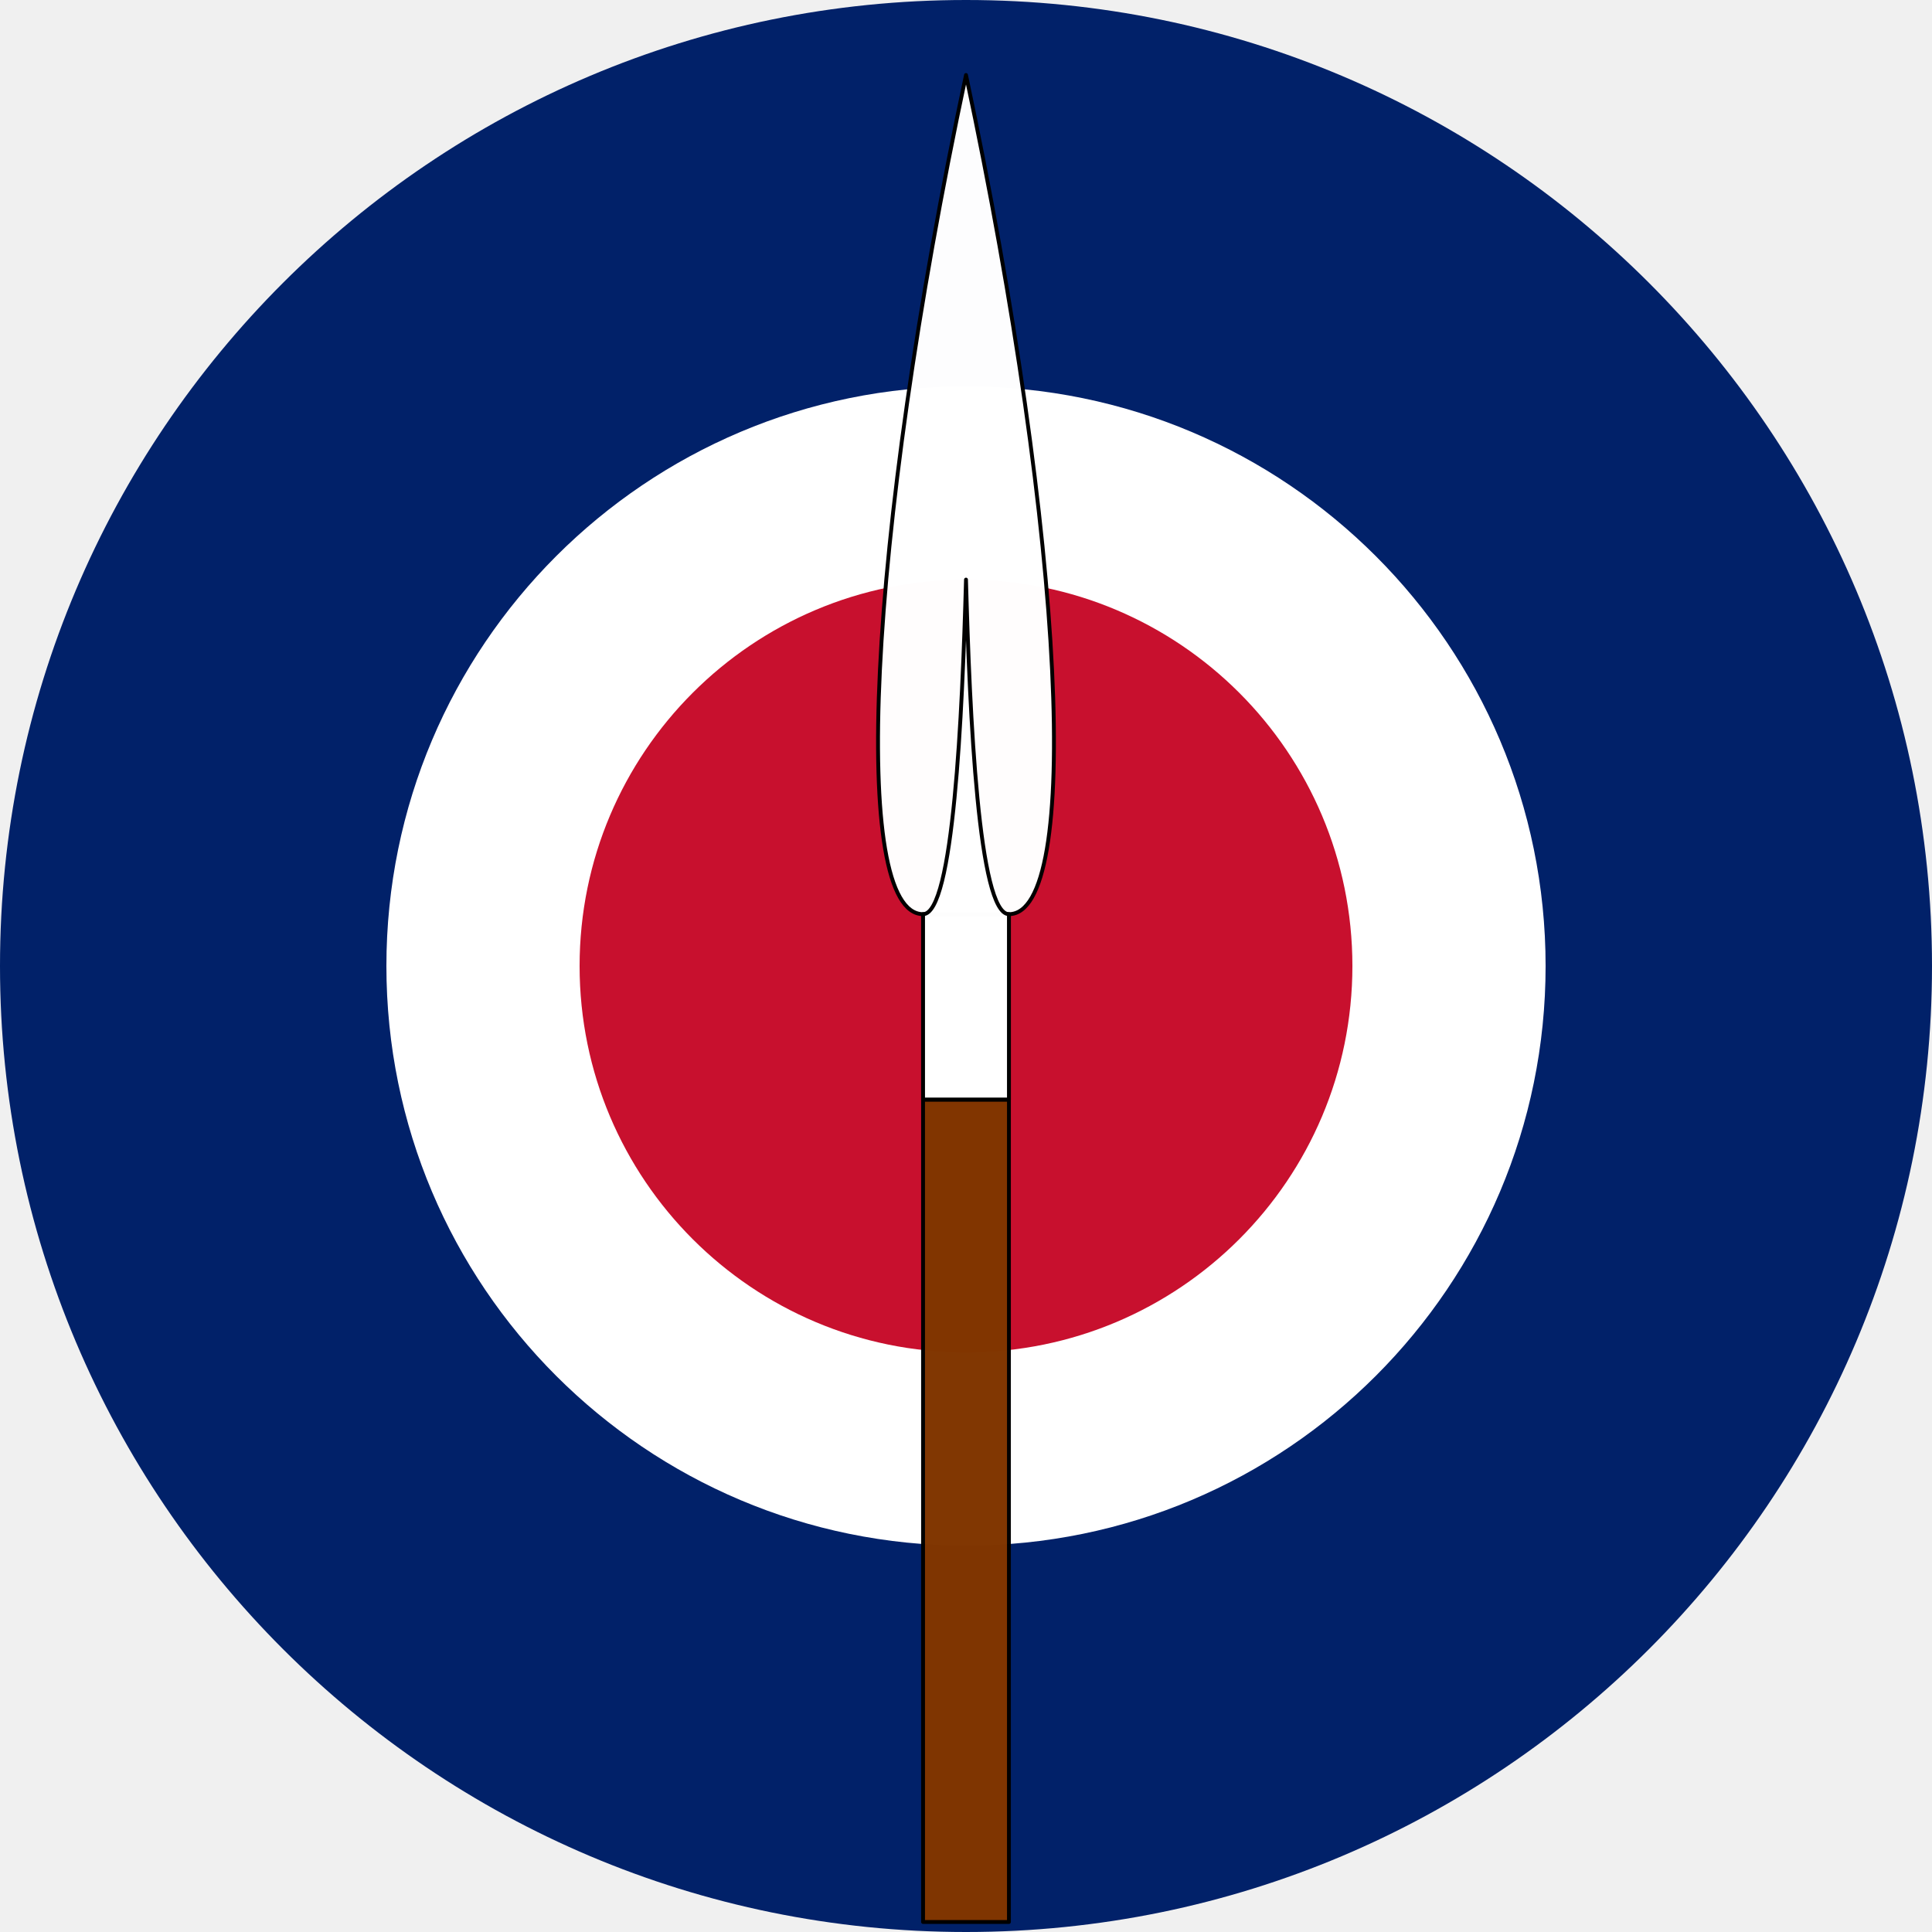
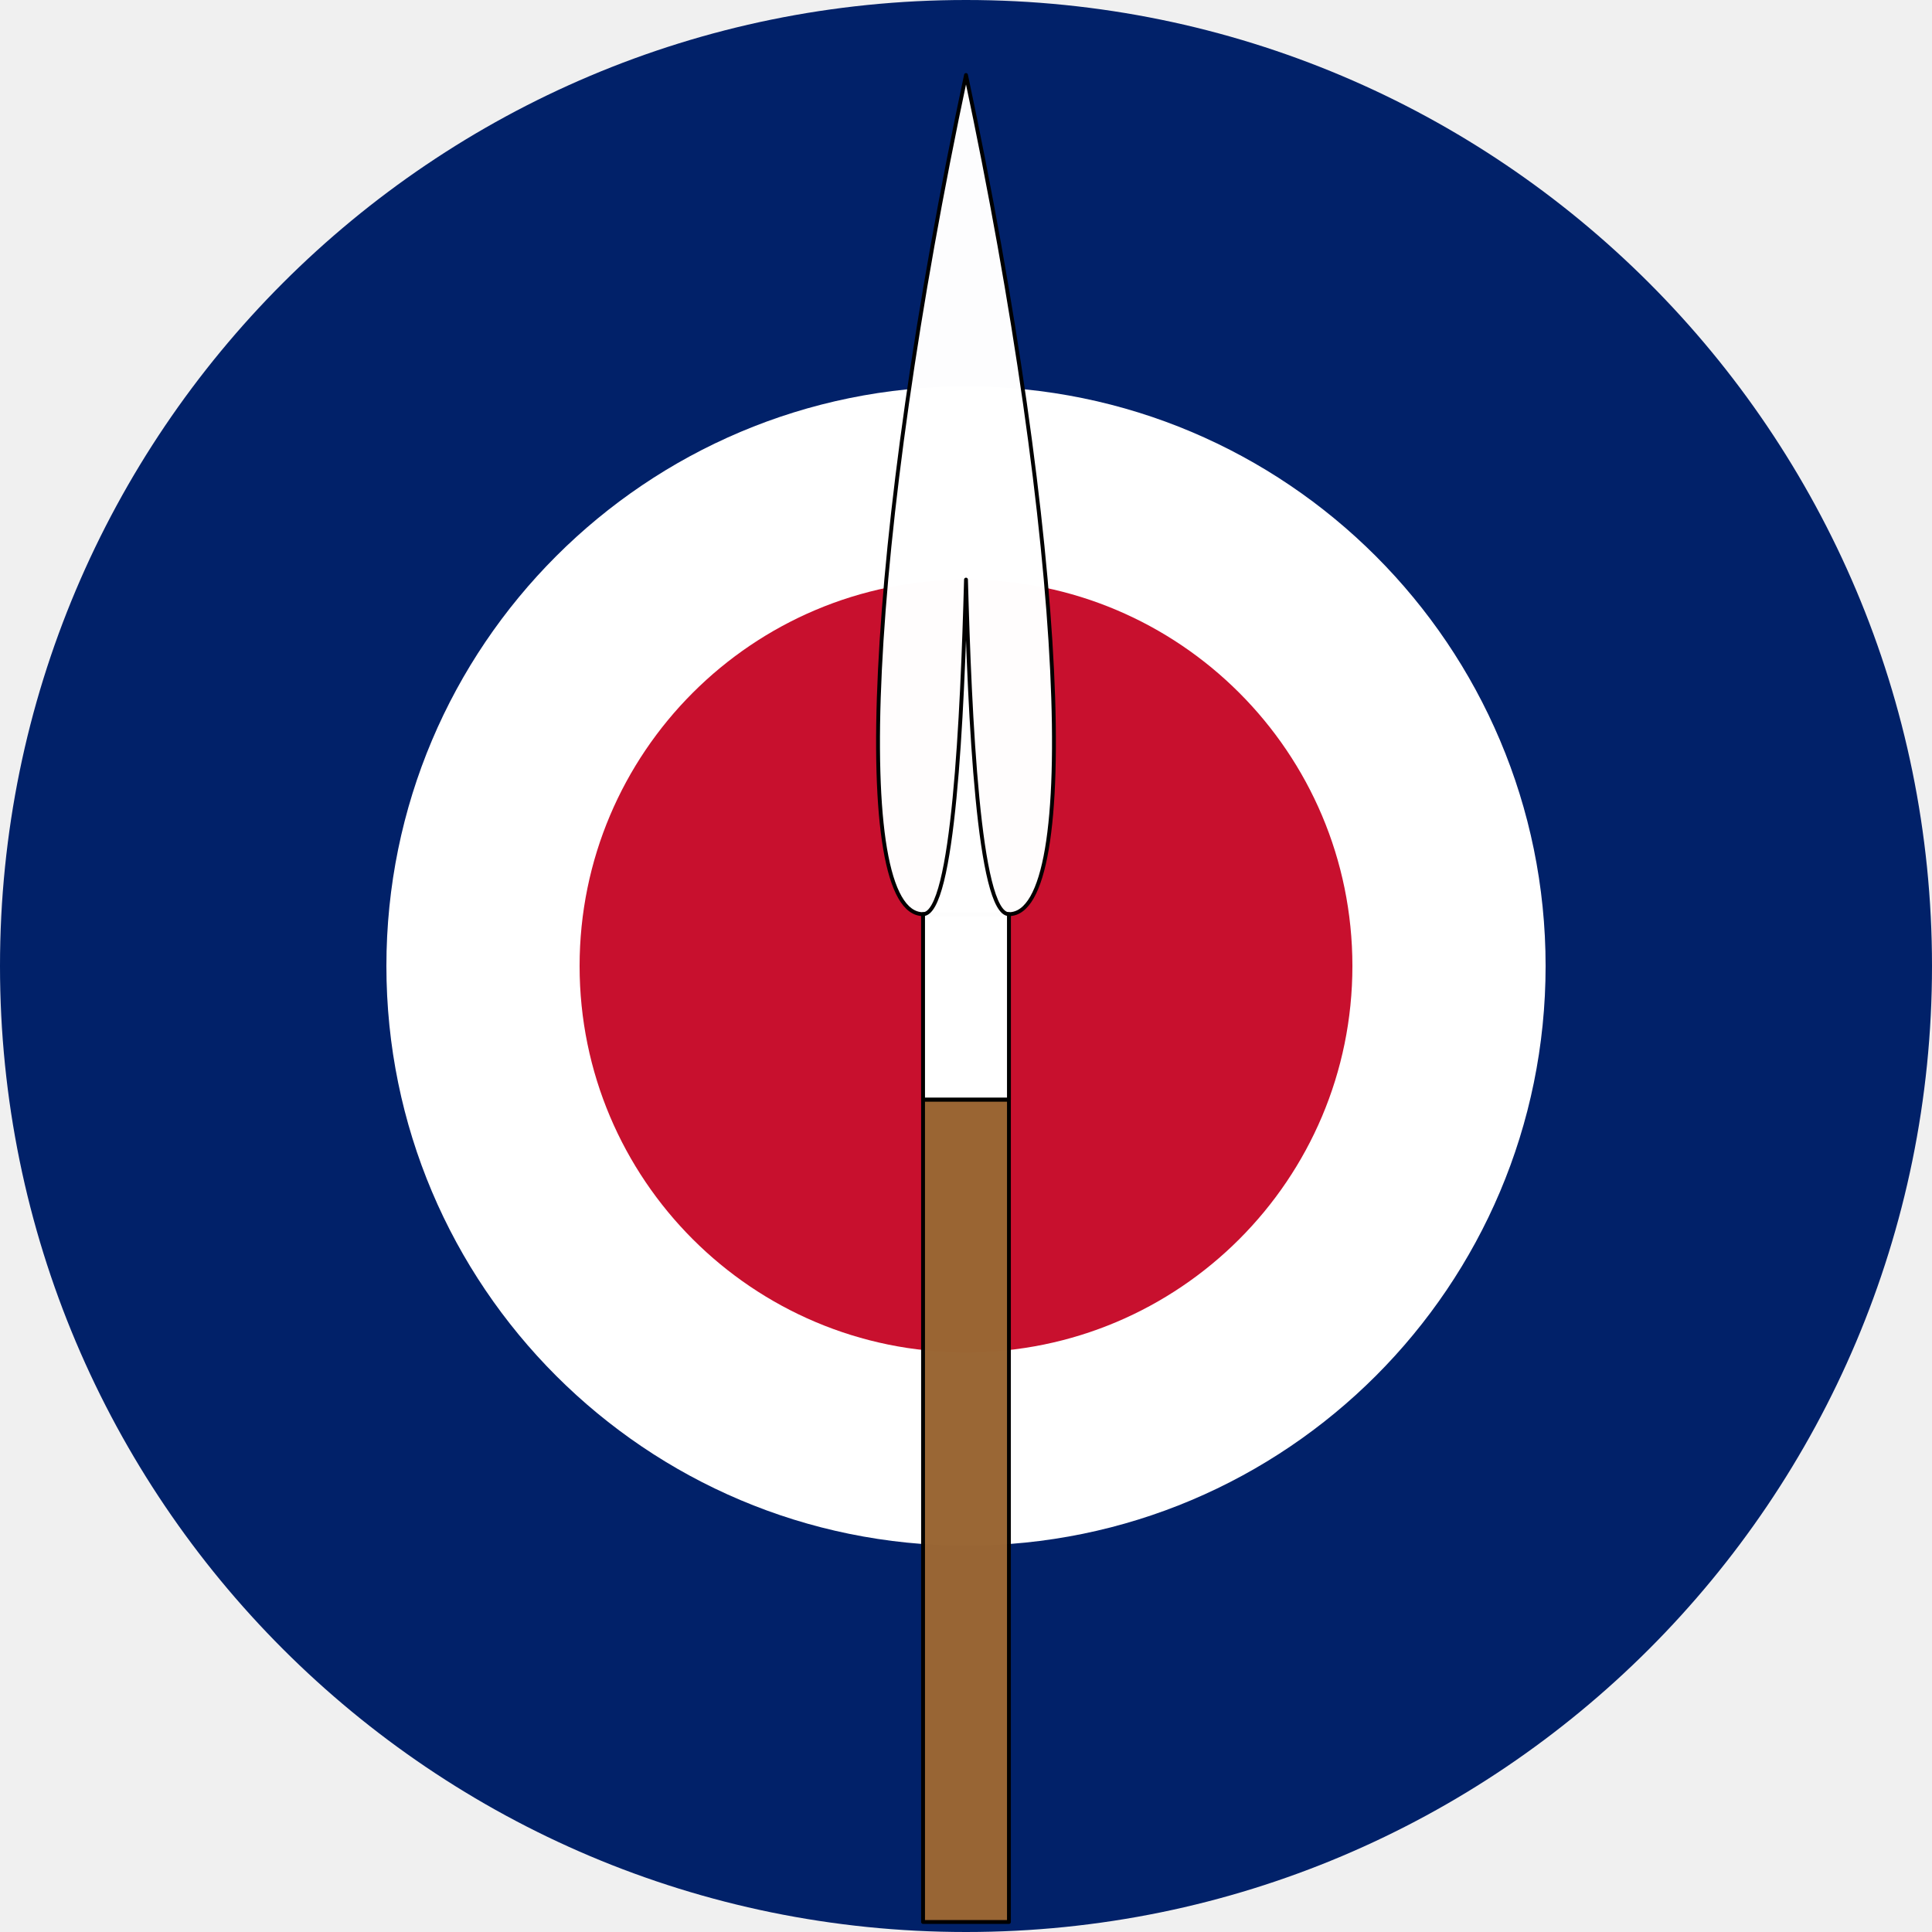
<svg xmlns="http://www.w3.org/2000/svg" width="1800" height="1800" viewBox="0 0 476.25 476.25" version="1.1" id="svg8">
  <defs id="defs2" />
  <g id="layer1" transform="translate(-432.9717,-358.7991)">
    <g id="g863" transform="matrix(0.4999999,0,0,0.4999999,-51.40477,149.6339)">
      <circle style="fill:#012169;fill-opacity:1;stroke:none;stroke-width:1.323;stroke-linejoin:bevel;stroke-miterlimit:155;paint-order:markers fill stroke" id="path6" cx="1445.003" cy="894.58" r="476.25" />
      <circle style="fill:#ffffff;stroke:none;stroke-width:0.794;stroke-linejoin:bevel;stroke-miterlimit:155;paint-order:markers fill stroke" id="circle6" cx="1445.003" cy="894.58" r="285.75" />
      <circle style="fill:#c8102e;fill-opacity:1;stroke:none;stroke-width:0.529;stroke-linejoin:bevel;stroke-miterlimit:155;paint-order:markers fill stroke" id="circle7" cx="-1445.003" cy="-894.58" r="190.5" transform="scale(-1)" />
-       <path style="color:#000000;opacity:0.99;fill:#803500;fill-opacity:1;stroke:#000000;stroke-width:1.905;stroke-linejoin:round;stroke-dasharray:none;stroke-opacity:1;paint-order:fill markers stroke" d="m 1423.836,960.402 v 405.489 h 42.333 V 960.402 Z" id="path2" />
+       <path style="color:#000000;opacity:0.99;fill:#996633;fill-opacity:1;stroke:#000000;stroke-width:1.905;stroke-linejoin:round;stroke-dasharray:none;stroke-opacity:1;paint-order:fill markers stroke" d="m 1423.836,960.402 v 405.489 h 42.333 V 960.402 Z" id="path2" />
      <path style="color:#000000;opacity:0.99;fill:#ffffff;fill-opacity:1;stroke:#000000;stroke-width:1.905;stroke-linejoin:round;stroke-dasharray:none;stroke-opacity:1;paint-order:fill markers stroke" d="m 1423.836,960.402 v -91.379 h 42.333 v 91.379 z" id="path3" />
      <path style="color:#000000;opacity:0.99;fill:#ffffff;fill-opacity:1;stroke:#000000;stroke-width:1.905;stroke-linejoin:round;stroke-dasharray:none;stroke-opacity:1;paint-order:fill markers stroke" d="m 1466.17,869.023 c 35.824,0 27.955,-182.995 -21.167,-413.712 -49.121,230.717 -56.991,413.712 -21.167,413.712 z" id="path4" />
      <path style="color:#000000;opacity:0.99;fill:#ffffff;fill-opacity:1;stroke:#000000;stroke-width:1.905;stroke-linejoin:round;stroke-dasharray:none;stroke-opacity:1;paint-order:fill markers stroke" d="m 1423.836,960.402 v -91.379 c 15,0 19.341,-97.82 21.167,-164.943 1.825,67.123 6.166,164.943 21.167,164.943 v 91.379 z" id="path10-6" />
    </g>
  </g>
</svg>
